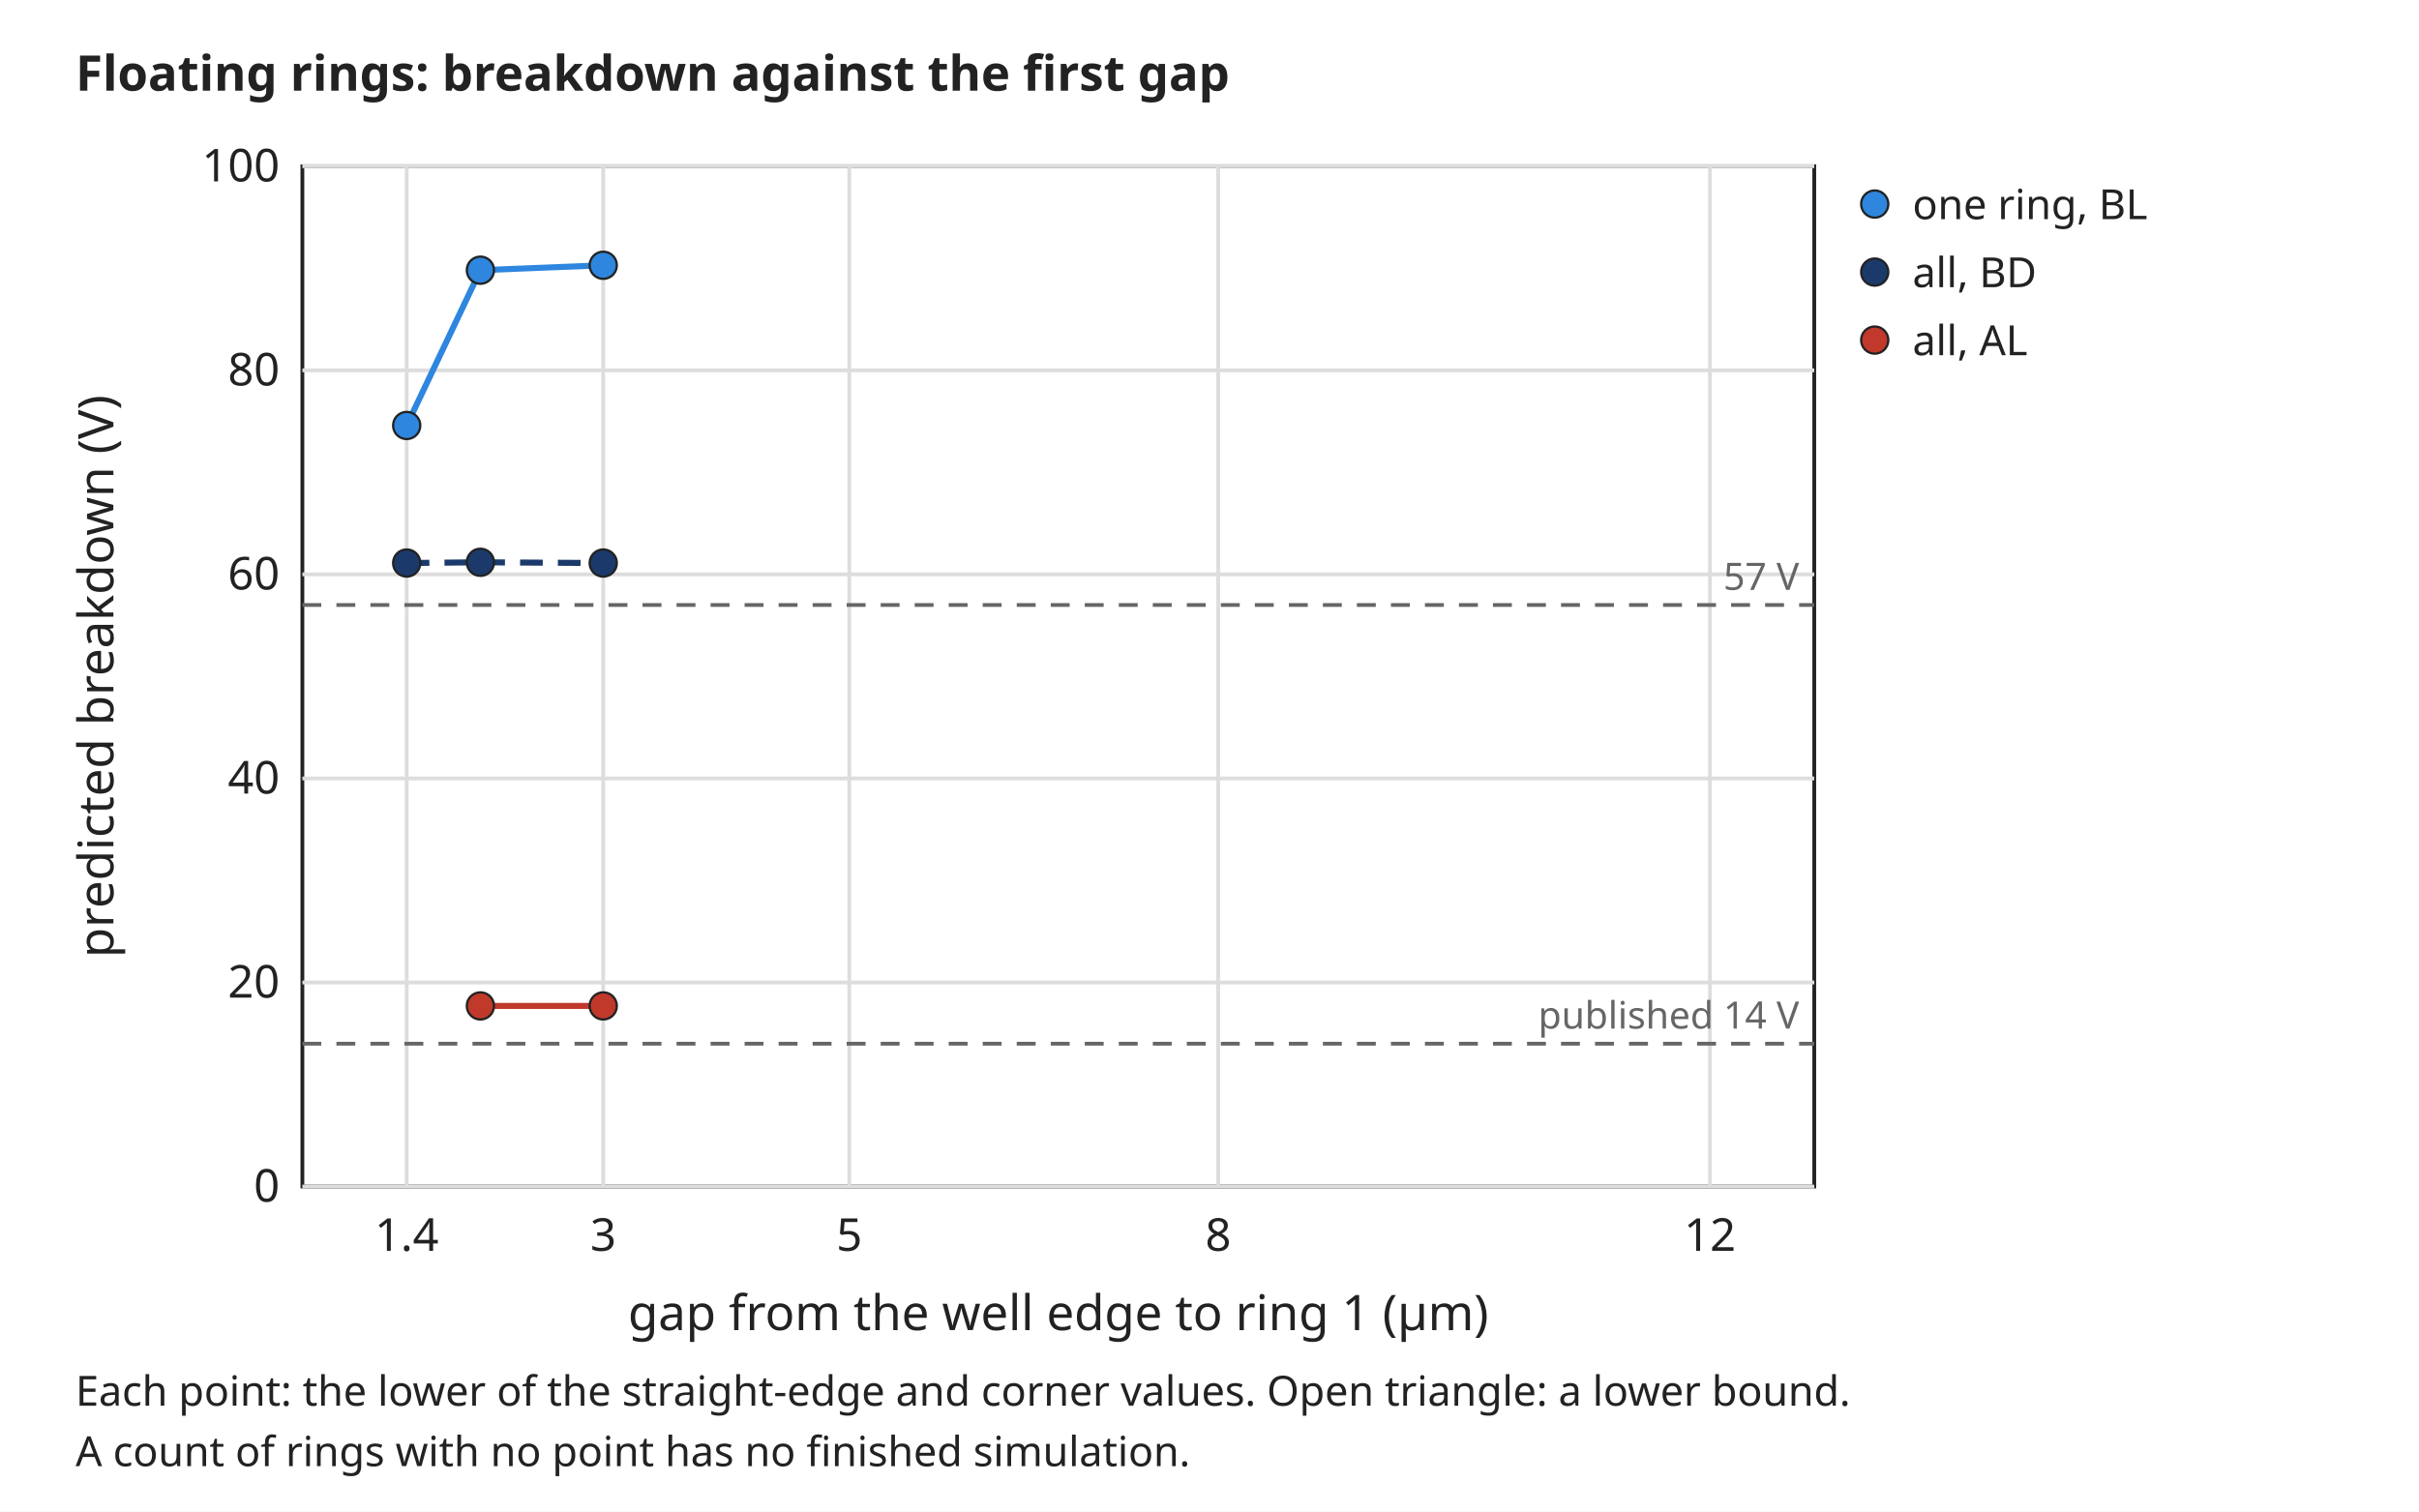
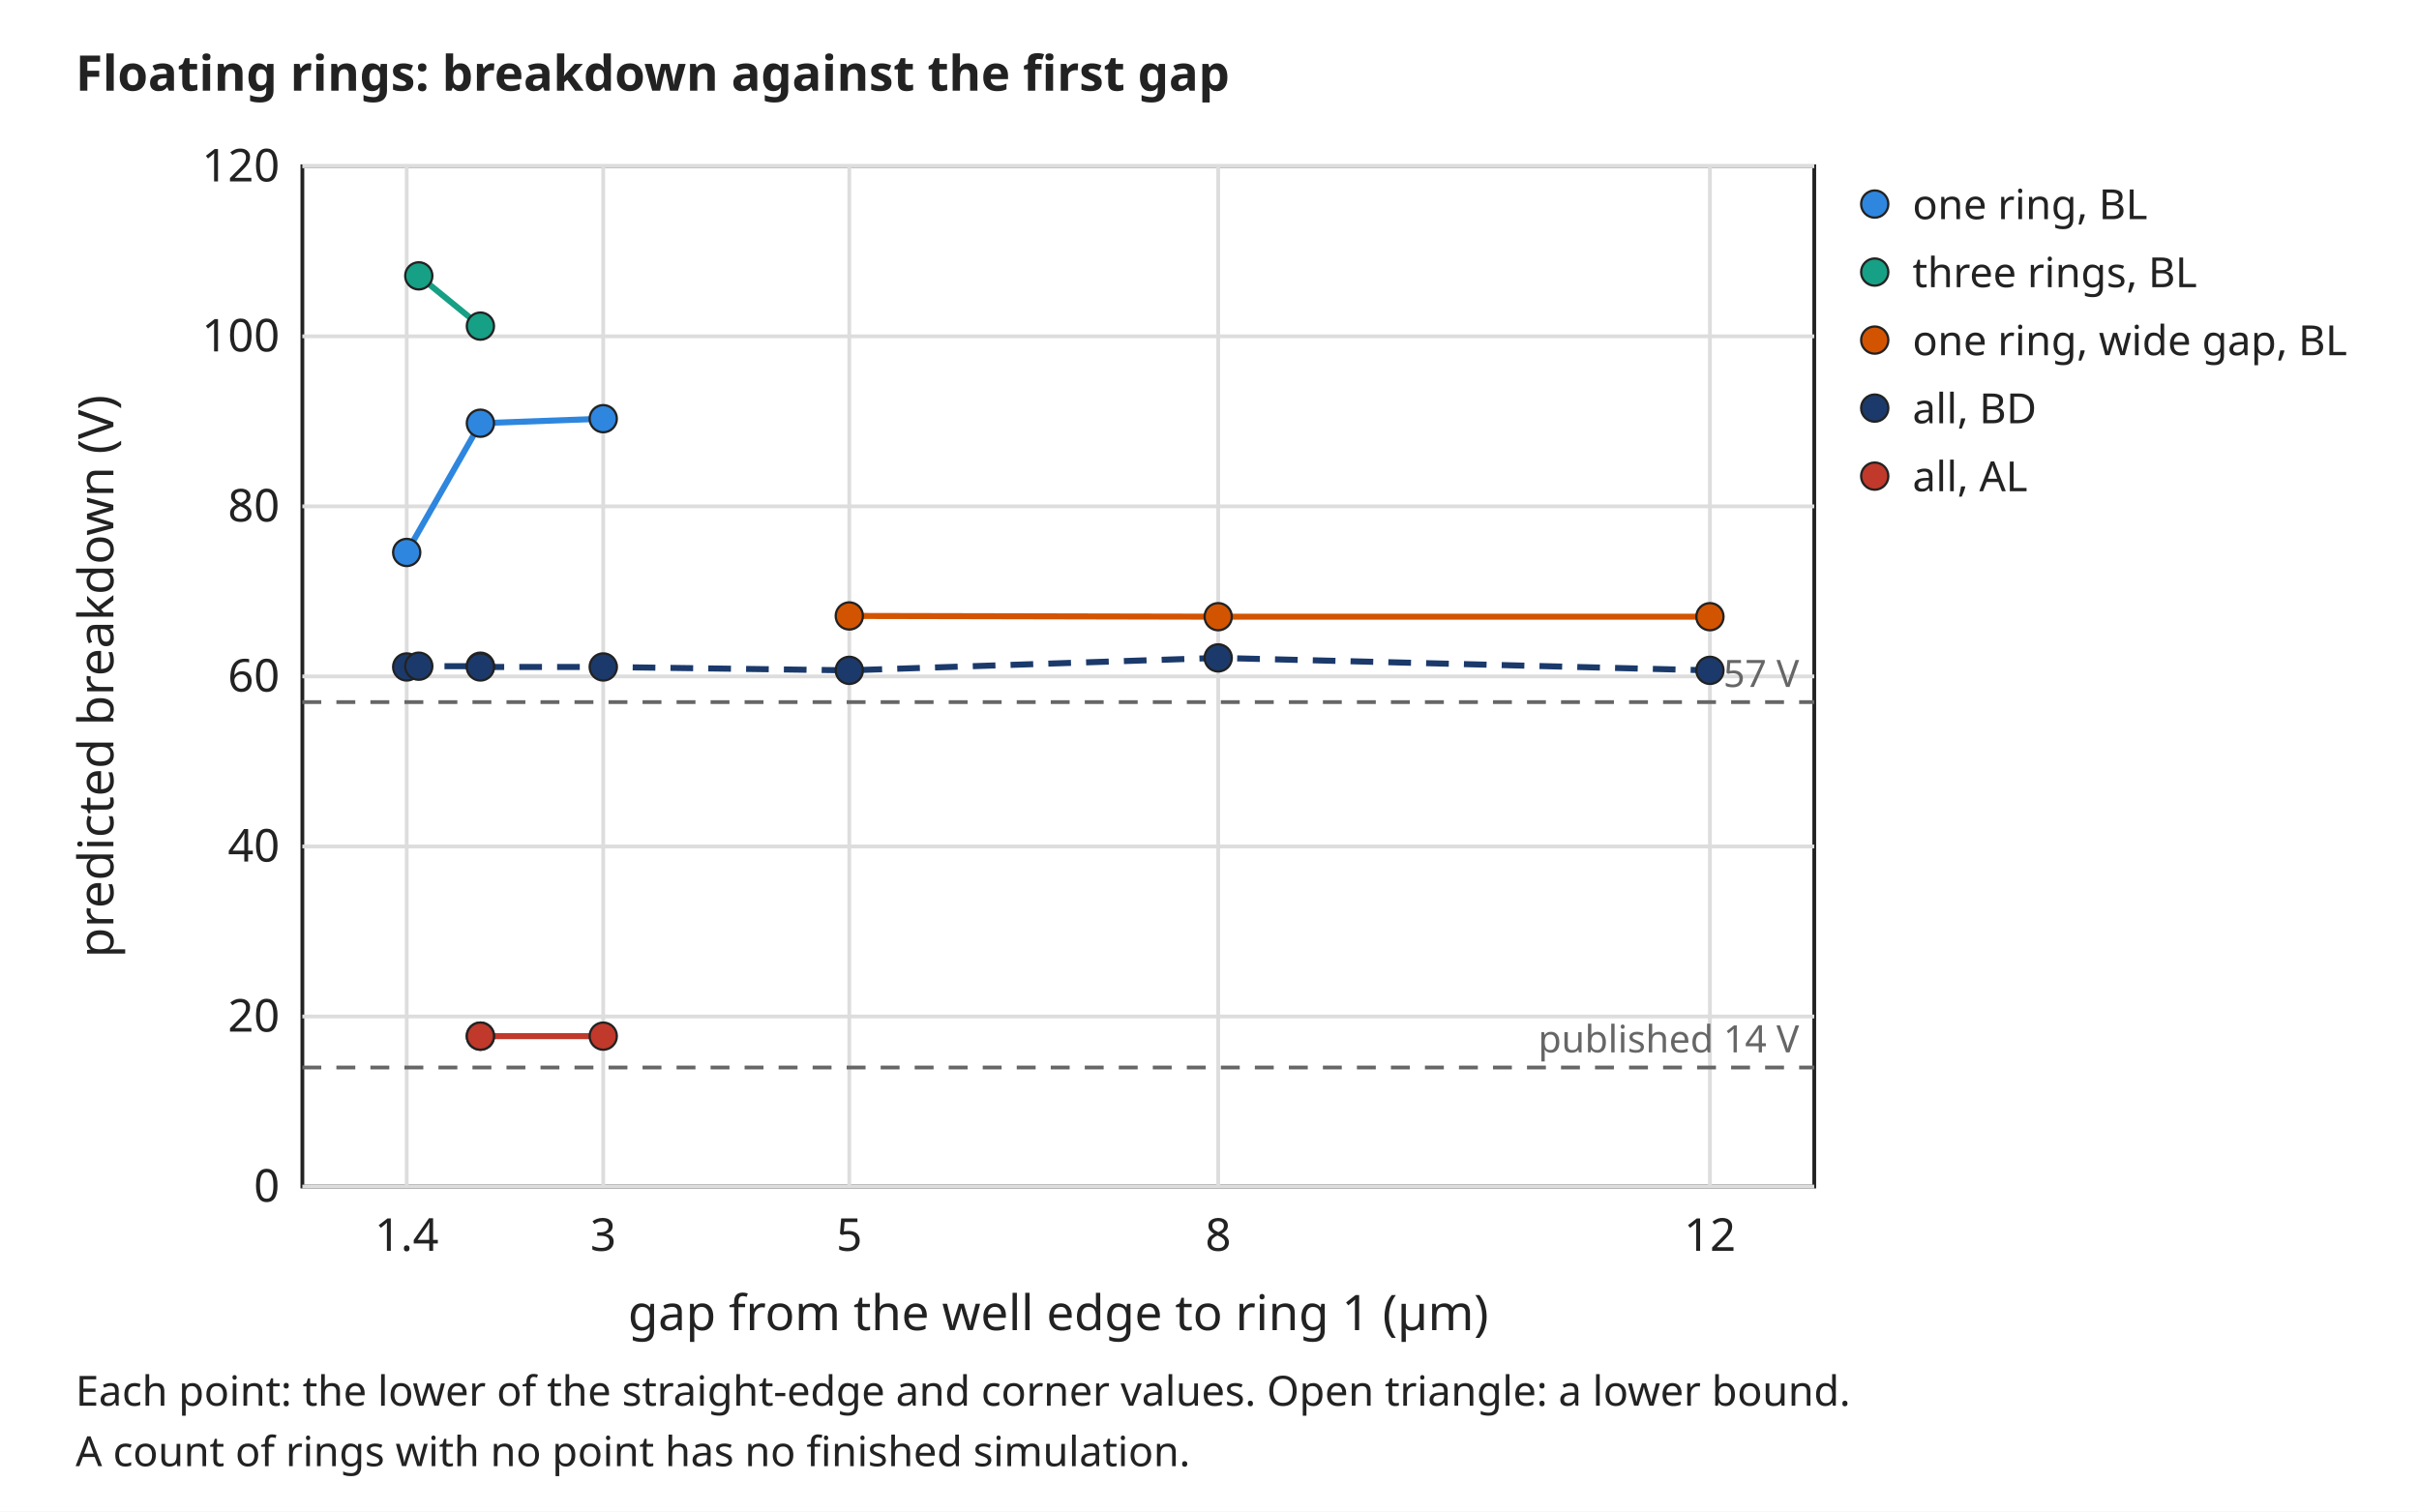
<svg xmlns="http://www.w3.org/2000/svg" width="640" height="400" viewBox="0 0 640 400" font-family="sans-serif" font-size="13">
  <rect width="640" height="400" fill="white" />
  <text x="20" y="24" text-anchor="start" font-size="13" font-weight="bold" fill="#222222">Floating rings: breakdown against the first gap</text>
  <rect x="80" y="44" width="400" height="270" rx="0" fill="none" stroke="#222222" />
  <line x1="107.6" y1="44" x2="107.6" y2="314" stroke="#dddddd" stroke-width="1" />
  <text x="107.6" y="331" text-anchor="middle" font-size="12" font-weight="normal" fill="#222222">1.4</text>
  <line x1="159.6" y1="44" x2="159.6" y2="314" stroke="#dddddd" stroke-width="1" />
  <text x="159.6" y="331" text-anchor="middle" font-size="12" font-weight="normal" fill="#222222">3</text>
  <line x1="224.7" y1="44" x2="224.7" y2="314" stroke="#dddddd" stroke-width="1" />
  <text x="224.7" y="331" text-anchor="middle" font-size="12" font-weight="normal" fill="#222222">5</text>
  <line x1="322.3" y1="44" x2="322.3" y2="314" stroke="#dddddd" stroke-width="1" />
  <text x="322.3" y="331" text-anchor="middle" font-size="12" font-weight="normal" fill="#222222">8</text>
  <line x1="452.4" y1="44" x2="452.4" y2="314" stroke="#dddddd" stroke-width="1" />
  <text x="452.4" y="331" text-anchor="middle" font-size="12" font-weight="normal" fill="#222222">12</text>
  <line x1="80" y1="314.0" x2="480" y2="314.0" stroke="#dddddd" stroke-width="1" />
  <text x="74" y="318.0" text-anchor="end" font-size="12" font-weight="normal" fill="#222222">0</text>
-   <line x1="80" y1="260.0" x2="480" y2="260.0" stroke="#dddddd" stroke-width="1" />
-   <text x="74" y="264.0" text-anchor="end" font-size="12" font-weight="normal" fill="#222222">20</text>
-   <line x1="80" y1="206.0" x2="480" y2="206.0" stroke="#dddddd" stroke-width="1" />
-   <text x="74" y="210.0" text-anchor="end" font-size="12" font-weight="normal" fill="#222222">40</text>
-   <line x1="80" y1="152.0" x2="480" y2="152.0" stroke="#dddddd" stroke-width="1" />
-   <text x="74" y="156.0" text-anchor="end" font-size="12" font-weight="normal" fill="#222222">60</text>
-   <line x1="80" y1="98.0" x2="480" y2="98.0" stroke="#dddddd" stroke-width="1" />
-   <text x="74" y="102.0" text-anchor="end" font-size="12" font-weight="normal" fill="#222222">80</text>
+   <line x1="80" y1="269.0" x2="480" y2="269.0" stroke="#dddddd" stroke-width="1" />
+   <text x="74" y="273.0" text-anchor="end" font-size="12" font-weight="normal" fill="#222222">20</text>
+   <line x1="80" y1="224.0" x2="480" y2="224.0" stroke="#dddddd" stroke-width="1" />
+   <text x="74" y="228.0" text-anchor="end" font-size="12" font-weight="normal" fill="#222222">40</text>
+   <line x1="80" y1="179.0" x2="480" y2="179.0" stroke="#dddddd" stroke-width="1" />
+   <text x="74" y="183.0" text-anchor="end" font-size="12" font-weight="normal" fill="#222222">60</text>
+   <line x1="80" y1="134.0" x2="480" y2="134.0" stroke="#dddddd" stroke-width="1" />
+   <text x="74" y="138.0" text-anchor="end" font-size="12" font-weight="normal" fill="#222222">80</text>
+   <line x1="80" y1="89.0" x2="480" y2="89.0" stroke="#dddddd" stroke-width="1" />
+   <text x="74" y="93.0" text-anchor="end" font-size="12" font-weight="normal" fill="#222222">100</text>
  <line x1="80" y1="44.0" x2="480" y2="44.0" stroke="#dddddd" stroke-width="1" />
-   <text x="74" y="48.0" text-anchor="end" font-size="12" font-weight="normal" fill="#222222">100</text>
+   <text x="74" y="48.0" text-anchor="end" font-size="12" font-weight="normal" fill="#222222">120</text>
  <text x="280.0" y="352" text-anchor="middle" font-size="13" font-weight="normal" fill="#222222">gap from the well edge to ring 1 (µm)</text>
  <text x="30" y="179.0" text-anchor="middle" font-size="13" font-weight="normal" fill="#222222" transform="rotate(-90 30 179.0)">predicted breakdown (V)</text>
-   <line x1="80" y1="276.2" x2="480" y2="276.2" stroke="#666666" stroke-width="1" stroke-dasharray="5 4" />
-   <text x="476" y="272.2" text-anchor="end" font-size="10" font-weight="normal" fill="#666666">published 14 V</text>
-   <line x1="80" y1="160.1" x2="480" y2="160.1" stroke="#666666" stroke-width="1" stroke-dasharray="5 4" />
-   <text x="476" y="156.1" text-anchor="end" font-size="10" font-weight="normal" fill="#666666">57 V</text>
-   <polyline points="107.6,112.6 127.1,71.5 159.6,70.2" stroke="#2e86de" stroke-width="1.6" fill="none" />
-   <circle cx="107.6" cy="112.6" r="3.6" fill="#2e86de" stroke="#222222" stroke-width="0.6" />
-   <circle cx="127.1" cy="71.5" r="3.6" fill="#2e86de" stroke="#222222" stroke-width="0.6" />
-   <circle cx="159.6" cy="70.2" r="3.6" fill="#2e86de" stroke="#222222" stroke-width="0.6" />
+   <line x1="80" y1="282.5" x2="480" y2="282.5" stroke="#666666" stroke-width="1" stroke-dasharray="5 4" />
+   <text x="476" y="278.5" text-anchor="end" font-size="10" font-weight="normal" fill="#666666">published 14 V</text>
+   <line x1="80" y1="185.8" x2="480" y2="185.8" stroke="#666666" stroke-width="1" stroke-dasharray="5 4" />
+   <text x="476" y="181.8" text-anchor="end" font-size="10" font-weight="normal" fill="#666666">57 V</text>
+   <polyline points="107.6,146.2 127.1,112.0 159.6,110.8" stroke="#2e86de" stroke-width="1.6" fill="none" />
+   <circle cx="107.6" cy="146.2" r="3.6" fill="#2e86de" stroke="#222222" stroke-width="0.6" />
+   <circle cx="127.1" cy="112.0" r="3.6" fill="#2e86de" stroke="#222222" stroke-width="0.6" />
+   <circle cx="159.6" cy="110.8" r="3.6" fill="#2e86de" stroke="#222222" stroke-width="0.6" />
  <circle cx="496.0" cy="54.0" r="3.6" fill="#2e86de" stroke="#222222" stroke-width="0.6" />
  <text x="506" y="58" text-anchor="start" font-size="11" font-weight="normal" fill="#222222">one ring, BL</text>
-   <polyline points="107.6,149.0 127.1,148.8 159.6,149.0" stroke="#1b3a6b" stroke-width="1.6" fill="none" stroke-dasharray="6 4" />
-   <circle cx="107.6" cy="149.0" r="3.6" fill="#1b3a6b" stroke="#222222" stroke-width="0.6" />
-   <circle cx="127.1" cy="148.8" r="3.6" fill="#1b3a6b" stroke="#222222" stroke-width="0.6" />
-   <circle cx="159.6" cy="149.0" r="3.6" fill="#1b3a6b" stroke="#222222" stroke-width="0.6" />
-   <circle cx="496.0" cy="72.0" r="3.6" fill="#1b3a6b" stroke="#222222" stroke-width="0.6" />
-   <text x="506" y="76" text-anchor="start" font-size="11" font-weight="normal" fill="#222222">all, BD</text>
-   <polyline points="127.1,266.2 159.6,266.2" stroke="#c0392b" stroke-width="1.6" fill="none" />
-   <circle cx="127.1" cy="266.2" r="3.6" fill="#c0392b" stroke="#222222" stroke-width="0.6" />
-   <circle cx="159.6" cy="266.2" r="3.6" fill="#c0392b" stroke="#222222" stroke-width="0.6" />
-   <circle cx="496.0" cy="90.0" r="3.6" fill="#c0392b" stroke="#222222" stroke-width="0.6" />
-   <text x="506" y="94" text-anchor="start" font-size="11" font-weight="normal" fill="#222222">all, AL</text>
+   <polyline points="110.8,73.0 127.1,86.3" stroke="#16a085" stroke-width="1.6" fill="none" />
+   <circle cx="110.8" cy="73.0" r="3.6" fill="#16a085" stroke="#222222" stroke-width="0.6" />
+   <circle cx="127.1" cy="86.3" r="3.6" fill="#16a085" stroke="#222222" stroke-width="0.6" />
+   <circle cx="496.0" cy="72.0" r="3.6" fill="#16a085" stroke="#222222" stroke-width="0.6" />
+   <text x="506" y="76" text-anchor="start" font-size="11" font-weight="normal" fill="#222222">three rings, BL</text>
+   <polyline points="224.7,163.0 322.3,163.2 452.4,163.2" stroke="#d35400" stroke-width="1.6" fill="none" />
+   <circle cx="224.7" cy="163.0" r="3.6" fill="#d35400" stroke="#222222" stroke-width="0.6" />
+   <circle cx="322.3" cy="163.2" r="3.6" fill="#d35400" stroke="#222222" stroke-width="0.6" />
+   <circle cx="452.4" cy="163.2" r="3.6" fill="#d35400" stroke="#222222" stroke-width="0.6" />
+   <circle cx="496.0" cy="90.0" r="3.6" fill="#d35400" stroke="#222222" stroke-width="0.6" />
+   <text x="506" y="94" text-anchor="start" font-size="11" font-weight="normal" fill="#222222">one ring, wide gap, BL</text>
+   <polyline points="107.6,176.5 110.8,176.3 127.1,176.3 127.1,176.5 159.6,176.5 224.7,177.4 322.3,174.1 452.4,177.4" stroke="#1b3a6b" stroke-width="1.6" fill="none" stroke-dasharray="6 4" />
+   <circle cx="107.6" cy="176.5" r="3.6" fill="#1b3a6b" stroke="#222222" stroke-width="0.6" />
+   <circle cx="110.8" cy="176.3" r="3.6" fill="#1b3a6b" stroke="#222222" stroke-width="0.6" />
+   <circle cx="127.1" cy="176.3" r="3.6" fill="#1b3a6b" stroke="#222222" stroke-width="0.6" />
+   <circle cx="127.1" cy="176.5" r="3.6" fill="#1b3a6b" stroke="#222222" stroke-width="0.6" />
+   <circle cx="159.6" cy="176.5" r="3.6" fill="#1b3a6b" stroke="#222222" stroke-width="0.6" />
+   <circle cx="224.7" cy="177.4" r="3.6" fill="#1b3a6b" stroke="#222222" stroke-width="0.6" />
+   <circle cx="322.3" cy="174.1" r="3.6" fill="#1b3a6b" stroke="#222222" stroke-width="0.6" />
+   <circle cx="452.4" cy="177.4" r="3.6" fill="#1b3a6b" stroke="#222222" stroke-width="0.6" />
+   <circle cx="496.0" cy="108.0" r="3.6" fill="#1b3a6b" stroke="#222222" stroke-width="0.6" />
+   <text x="506" y="112" text-anchor="start" font-size="11" font-weight="normal" fill="#222222">all, BD</text>
+   <polyline points="127.1,274.2 127.1,274.2 159.6,274.2" stroke="#c0392b" stroke-width="1.6" fill="none" />
+   <circle cx="127.1" cy="274.2" r="3.6" fill="#c0392b" stroke="#222222" stroke-width="0.6" />
+   <circle cx="127.1" cy="274.2" r="3.6" fill="#c0392b" stroke="#222222" stroke-width="0.6" />
+   <circle cx="159.6" cy="274.2" r="3.6" fill="#c0392b" stroke="#222222" stroke-width="0.6" />
+   <circle cx="496.0" cy="126.0" r="3.6" fill="#c0392b" stroke="#222222" stroke-width="0.6" />
+   <text x="506" y="130" text-anchor="start" font-size="11" font-weight="normal" fill="#222222">all, AL</text>
  <text x="20" y="372" text-anchor="start" font-size="11" font-weight="normal" fill="#222222">Each point: the lower of the straight-edge and corner values. Open triangle: a lower bound.</text>
  <text x="20" y="388" text-anchor="start" font-size="11" font-weight="normal" fill="#222222">A count of rings with no point has no finished simulation.</text>
</svg>
